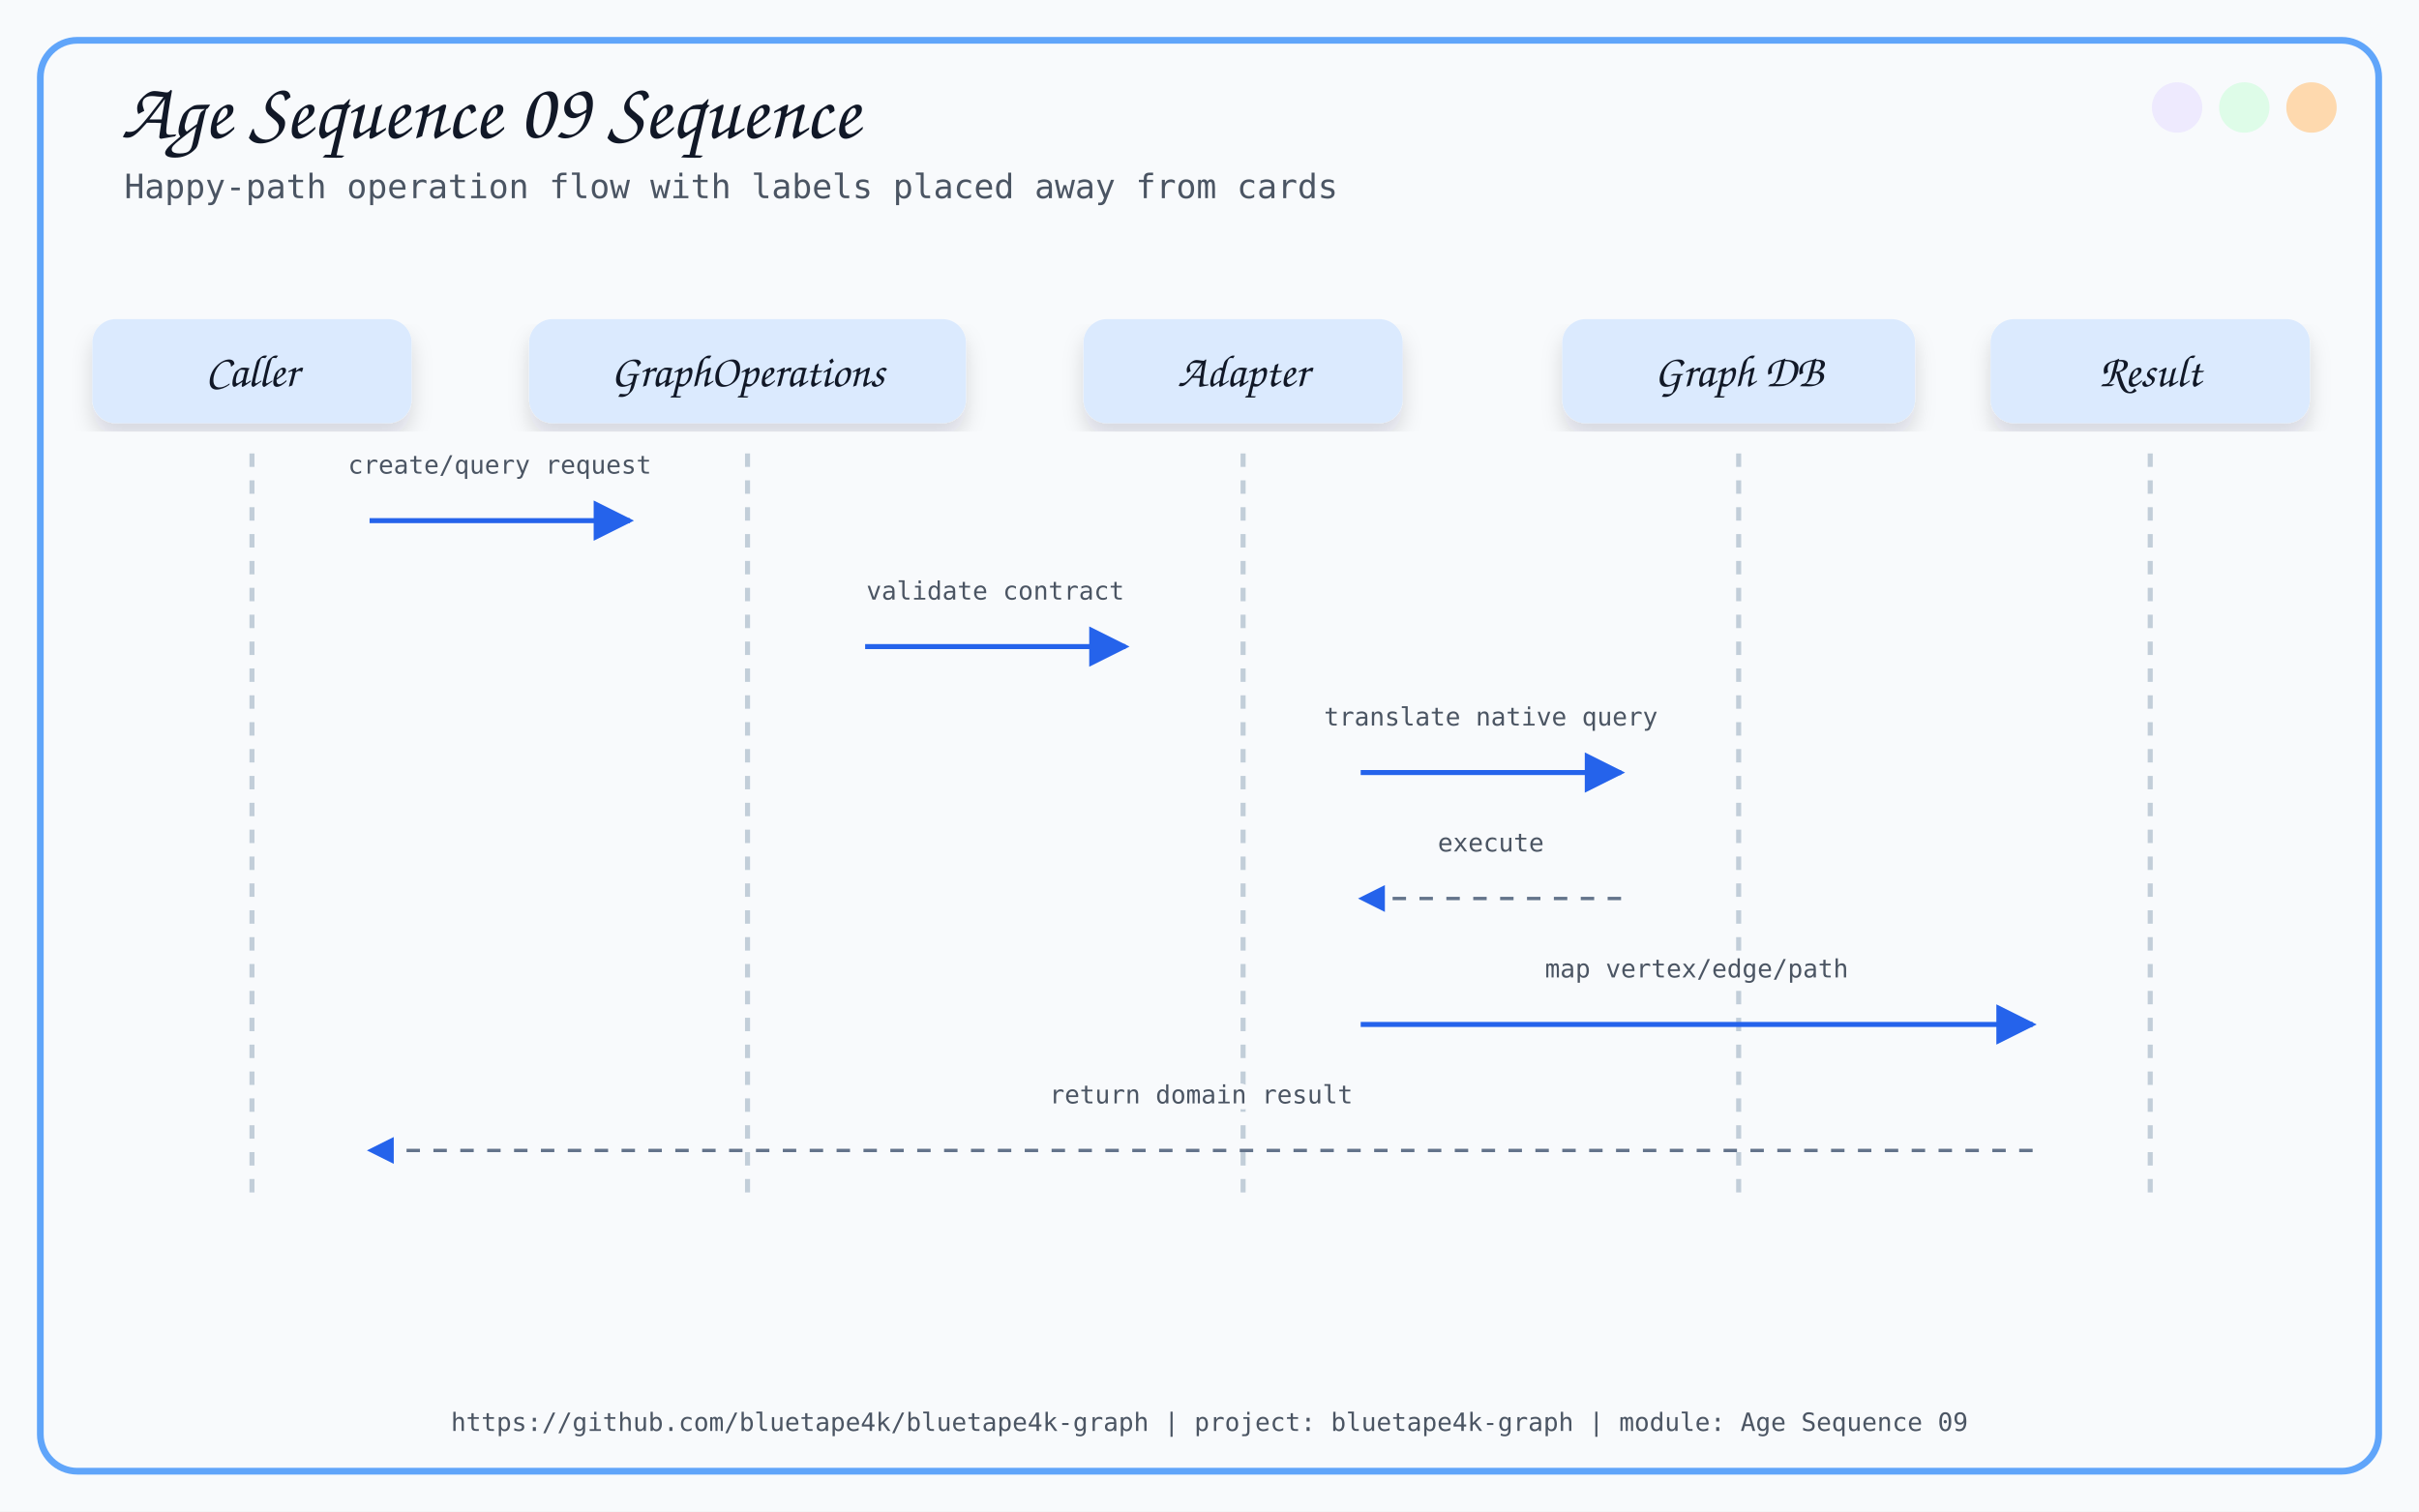
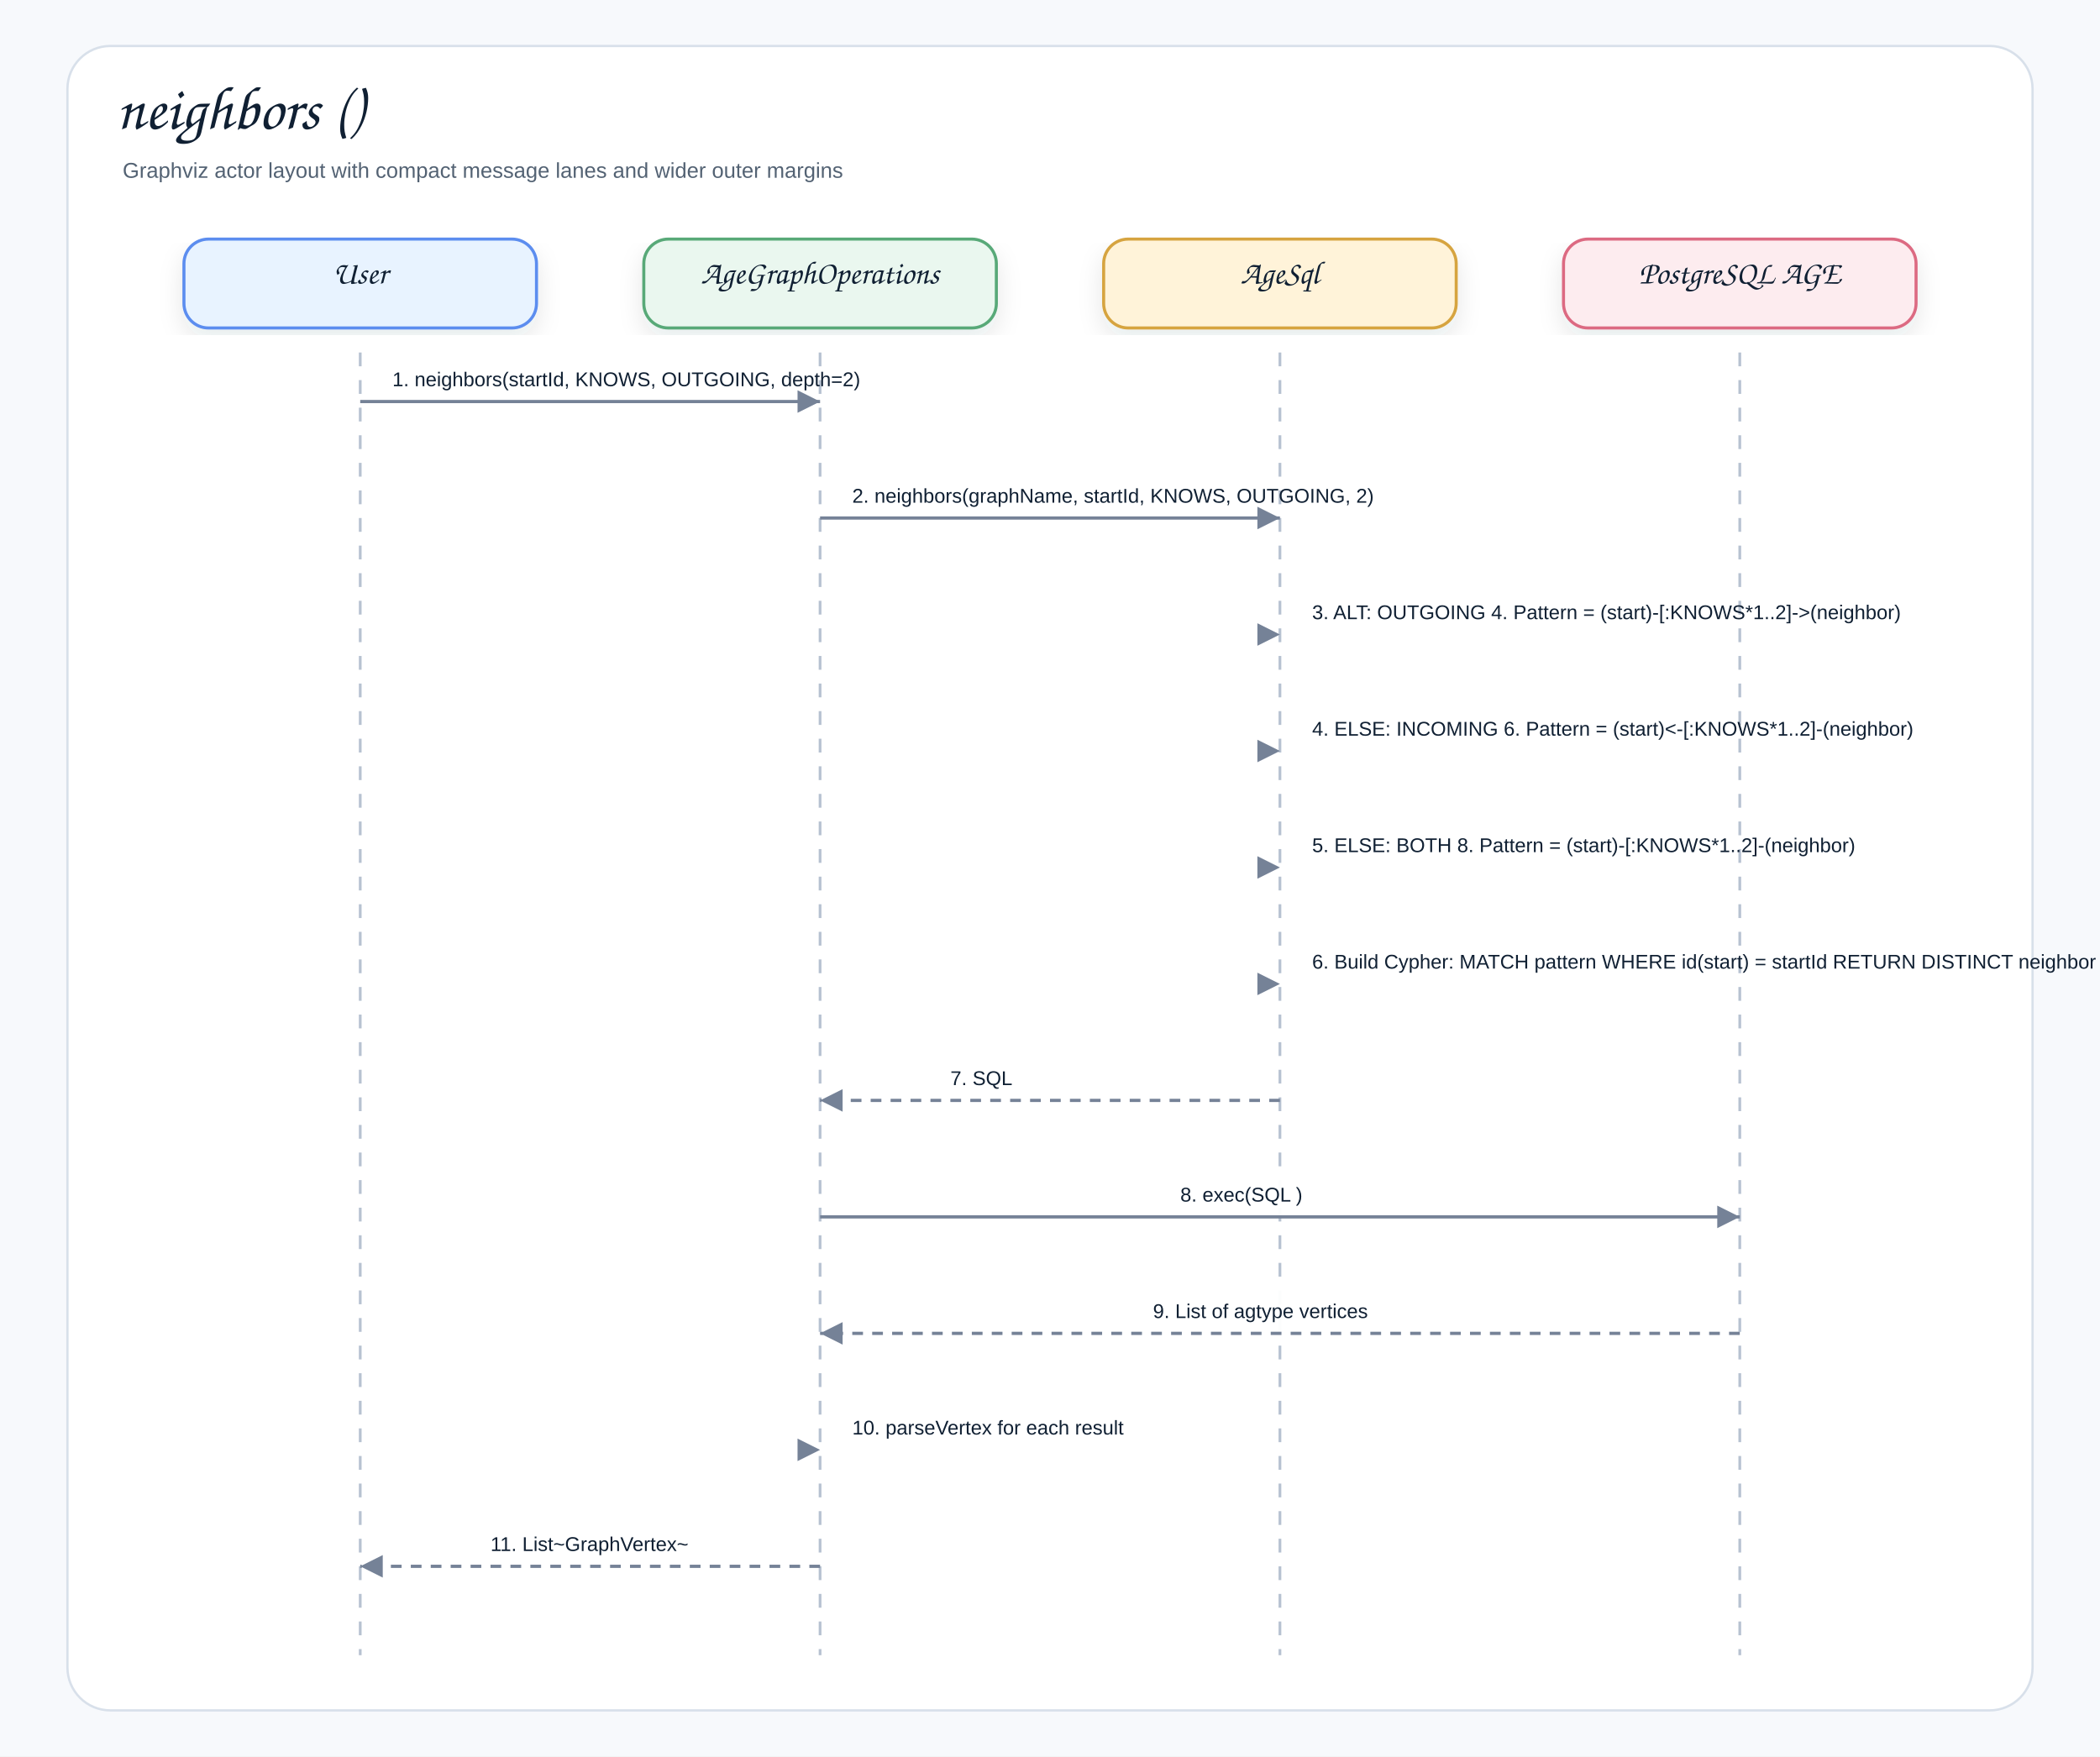
- <svg xmlns="http://www.w3.org/2000/svg" width="1440" height="900" viewBox="0 0 1440 900">
+ <svg xmlns="http://www.w3.org/2000/svg" width="1370" height="1146" viewBox="0 0 1370 1146" role="img" aria-label="neighbors ()">
  <defs>
-     <filter id="softShadow" x="-8%" y="-8%" width="116%" height="116%">
-       <feDropShadow dx="0" dy="8" stdDeviation="6" flood-color="#0F172A" flood-opacity="0.14" />
+     <filter id="shadow" x="-8%" y="-8%" width="116%" height="116%">
+       <feDropShadow dx="0" dy="7" stdDeviation="8" flood-color="#1f2937" flood-opacity="0.10" />
    </filter>
-     <marker id="arrow" viewBox="0 0 10 10" refX="9" refY="5" markerWidth="8" markerHeight="8" orient="auto-start-reverse">
-       <path d="M 0 0 L 10 5 L 0 10 z" fill="#2563EB" />
+     <marker id="arrow" markerWidth="9" markerHeight="9" refX="8" refY="4.5" orient="auto" markerUnits="strokeWidth">
+       <path d="M1,1 L8,4.5 L1,8 Z" fill="#758297" />
    </marker>
+     <style>
+     .canvas{fill:#f7f9fc}.frame{fill:#fff;stroke:#d8e0ea;stroke-width:1.5}
+     .title{font-family:"Architects Daughter","Comic Sans MS","Comic Sans",cursive;font-size:40px;font-weight:400;fill:#102033}
+     .subtitle{font-family:"Comic Sans MS","Comic Sans","Comic Neue",Arial,sans-serif;font-size:14px;font-weight:400;fill:#536273}
+     .label{font-family:"Architects Daughter","Comic Sans MS","Comic Sans",cursive;font-size:21px;font-weight:400;fill:#102033}
+     .small{font-family:"Comic Sans MS","Comic Sans","Comic Neue",Arial,sans-serif;font-size:12px;font-weight:400;fill:#536273}
+     .strong{font-family:"Comic Sans MS","Comic Sans","Comic Neue",Arial,sans-serif;font-size:13px;font-weight:400;fill:#102033}
+     .card{stroke-width:2.0;filter:url(#shadow)}
+     .line{stroke:#758297;stroke-width:2.1;fill:none;marker-end:url(#arrow)}
+     .dashed{stroke:#758297;stroke-width:2.1;stroke-dasharray:7 6;fill:none;marker-end:url(#arrow)}
+     .lifeline{stroke:#b7c2d1;stroke-width:1.8;stroke-dasharray:9 9}
+   </style>
  </defs>
-   <style>
-       .title { font-family: 'Architects Daughter', cursive; font-size: 48px; fill: #111827; }
-       .subtitle { font-family: 'Comic Mono', monospace; font-size: 20px; fill: #4B5563; }
-       .label { font-family: 'Architects Daughter', cursive; font-size: 27px; fill: #111827; }
-       .small { font-family: 'Comic Mono', monospace; font-size: 18px; fill: #374151; }
-       .tiny { font-family: 'Comic Mono', monospace; font-size: 15px; fill: #4B5563; }
-       .card { filter: url(#softShadow); }
-       .line { stroke: #2563EB; stroke-width: 3; fill: none; marker-end: url(#arrow); }
-       .thin { stroke: #60A5FA; stroke-width: 2; fill: none; marker-end: url(#arrow); }
-       .dash { stroke: #64748B; stroke-width: 2; stroke-dasharray: 8 8; fill: none; marker-end: url(#arrow); }
-     </style>
-   <rect x="0" y="0" width="1440" height="900" fill="#F8FAFC" />
-   <rect x="24" y="24" width="1392" height="852" rx="22" fill="none" stroke="#60A5FA" stroke-width="4" />
-   <circle cx="1376" cy="64" r="15" fill="#FED7AA" opacity="0.95" />
-   <circle cx="1336" cy="64" r="15" fill="#DCFCE7" opacity="0.95" />
-   <circle cx="1296" cy="64" r="15" fill="#EDE9FE" opacity="0.95" />
-   <text x="72" y="82" class="title">Age Sequence 09 Sequence</text>
-   <text x="74" y="118" class="subtitle">Happy-path operation flow with labels placed away from cards</text>
-   <text x="720.0" y="852" text-anchor="middle" class="tiny">https://github.com/bluetape4k/bluetape4k-graph | project: bluetape4k-graph | module: Age Sequence 09</text>
-   <rect x="55.0" y="190" width="190" height="62" rx="14" fill="#DBEAFE" class="card" />
-   <text x="150" y="230" text-anchor="middle" class="label">Caller</text>
-   <line x1="150" y1="270" x2="150" y2="710" stroke="#C2CED9" stroke-width="3" stroke-dasharray="8 8" />
-   <rect x="315.0" y="190" width="260" height="62" rx="14" fill="#DBEAFE" class="card" />
-   <text x="445" y="230" text-anchor="middle" class="label">GraphOperations</text>
-   <line x1="445" y1="270" x2="445" y2="710" stroke="#C2CED9" stroke-width="3" stroke-dasharray="8 8" />
-   <rect x="645.0" y="190" width="190" height="62" rx="14" fill="#DBEAFE" class="card" />
-   <text x="740" y="230" text-anchor="middle" class="label">Adapter</text>
-   <line x1="740" y1="270" x2="740" y2="710" stroke="#C2CED9" stroke-width="3" stroke-dasharray="8 8" />
-   <rect x="930.0" y="190" width="210" height="62" rx="14" fill="#DBEAFE" class="card" />
-   <text x="1035" y="230" text-anchor="middle" class="label">Graph DB</text>
-   <line x1="1035" y1="270" x2="1035" y2="710" stroke="#C2CED9" stroke-width="3" stroke-dasharray="8 8" />
-   <rect x="1185.0" y="190" width="190" height="62" rx="14" fill="#DBEAFE" class="card" />
-   <text x="1280" y="230" text-anchor="middle" class="label">Result</text>
-   <line x1="1280" y1="270" x2="1280" y2="710" stroke="#C2CED9" stroke-width="3" stroke-dasharray="8 8" />
-   <path d="M 220 310 C 297.5 310, 297.5 310, 375 310" class="line" />
-   <text x="297.5" y="282.0" text-anchor="middle" class="tiny" stroke="#F8FAFC" stroke-width="7" stroke-linejoin="round">create/query request</text>
-   <text x="297.5" y="282.0" text-anchor="middle" class="tiny">create/query request</text>
-   <path d="M 515 385 C 592.5 385, 592.5 385, 670 385" class="line" />
-   <text x="592.5" y="357.0" text-anchor="middle" class="tiny" stroke="#F8FAFC" stroke-width="7" stroke-linejoin="round">validate contract</text>
-   <text x="592.5" y="357.0" text-anchor="middle" class="tiny">validate contract</text>
-   <path d="M 810 460 C 887.5 460, 887.5 460, 965 460" class="line" />
-   <text x="887.5" y="432.0" text-anchor="middle" class="tiny" stroke="#F8FAFC" stroke-width="7" stroke-linejoin="round">translate native query</text>
-   <text x="887.5" y="432.0" text-anchor="middle" class="tiny">translate native query</text>
-   <path d="M 965 535 C 887.5 535, 887.5 535, 810 535" class="dash" />
-   <text x="887.5" y="507.0" text-anchor="middle" class="tiny" stroke="#F8FAFC" stroke-width="7" stroke-linejoin="round">execute</text>
-   <text x="887.5" y="507.0" text-anchor="middle" class="tiny">execute</text>
-   <path d="M 810 610 C 1010.0 610, 1010.0 610, 1210 610" class="line" />
-   <text x="1010.0" y="582.0" text-anchor="middle" class="tiny" stroke="#F8FAFC" stroke-width="7" stroke-linejoin="round">map vertex/edge/path</text>
-   <text x="1010.0" y="582.0" text-anchor="middle" class="tiny">map vertex/edge/path</text>
-   <path d="M 1210 685 C 715.0 685, 715.0 685, 220 685" class="dash" />
-   <text x="715.0" y="657.0" text-anchor="middle" class="tiny" stroke="#F8FAFC" stroke-width="7" stroke-linejoin="round">return domain result</text>
-   <text x="715.0" y="657.0" text-anchor="middle" class="tiny">return domain result</text>
+   <rect class="canvas" width="1370" height="1146" />
+   <rect class="frame" x="44" y="30" width="1282" height="1086" rx="28" />
+   <text class="title" x="76" y="84">neighbors ()</text>
+   <text class="subtitle" x="80" y="116">Graphviz actor layout with compact message lanes and wider outer margins</text>
+   <rect class="card" x="120.0" y="156" width="230" height="58" rx="16" fill="#E8F3FF" stroke="#5B8DEF" />
+   <text class="label" x="235.0" y="185.0" text-anchor="middle">User</text>
+   <line class="lifeline" x1="235.0" y1="230" x2="235.0" y2="1080" />
+   <rect class="card" x="420.0" y="156" width="230" height="58" rx="16" fill="#EAF7EF" stroke="#58A978" />
+   <text class="label" x="535.0" y="185.0" text-anchor="middle">AgeGraphOperations</text>
+   <line class="lifeline" x1="535.0" y1="230" x2="535.0" y2="1080" />
+   <rect class="card" x="720.0" y="156" width="230" height="58" rx="16" fill="#FFF3D9" stroke="#D6A441" />
+   <text class="label" x="835.0" y="185.0" text-anchor="middle">AgeSql</text>
+   <line class="lifeline" x1="835.0" y1="230" x2="835.0" y2="1080" />
+   <rect class="card" x="1020.0" y="156" width="230" height="58" rx="16" fill="#FDECEF" stroke="#DC6B82" />
+   <text class="label" x="1135.0" y="185.0" text-anchor="middle">PostgreSQL AGE</text>
+   <line class="lifeline" x1="1135.0" y1="230" x2="1135.0" y2="1080" />
+   <rect x="246.0" y="232.0" width="278.0" height="30" rx="10" fill="#ffffff" opacity="0.96" />
+   <text class="strong" x="256.0" y="252.0">1. neighbors(startId, KNOWS, OUTGOING, depth=2)</text>
+   <path class="line" d="M235.0 262.0 L535.0 262.0" />
+   <rect x="546.0" y="308.0" width="278.0" height="30" rx="10" fill="#ffffff" opacity="0.96" />
+   <text class="strong" x="556.0" y="328.0">2. neighbors(graphName, startId, KNOWS, OUTGOING, 2)</text>
+   <path class="line" d="M535.0 338.0 L835.0 338.0" />
+   <rect x="846.0" y="384.0" width="-22.0" height="30" rx="10" fill="#ffffff" opacity="0.96" />
+   <text class="strong" x="856.0" y="404.0">3. ALT: OUTGOING 4. Pattern = (start)-[:KNOWS*1..2]-&gt;(neighbor)</text>
+   <path class="line" d="M835.0 414.0 L835.0 414.0" />
+   <rect x="846.0" y="460.0" width="-22.0" height="30" rx="10" fill="#ffffff" opacity="0.96" />
+   <text class="strong" x="856.0" y="480.0">4. ELSE: INCOMING 6. Pattern = (start)&lt;-[:KNOWS*1..2]-(neighbor)</text>
+   <path class="line" d="M835.0 490.0 L835.0 490.0" />
+   <rect x="846.0" y="536.0" width="-22.0" height="30" rx="10" fill="#ffffff" opacity="0.96" />
+   <text class="strong" x="856.0" y="556.0">5. ELSE: BOTH 8. Pattern = (start)-[:KNOWS*1..2]-(neighbor)</text>
+   <path class="line" d="M835.0 566.0 L835.0 566.0" />
+   <rect x="846.0" y="612.0" width="-22.0" height="30" rx="10" fill="#ffffff" opacity="0.96" />
+   <text class="strong" x="856.0" y="632.0">6. Build Cypher: MATCH pattern WHERE id(start) = startId RETURN DISTINCT neighbor</text>
+   <path class="line" d="M835.0 642.0 L835.0 642.0" />
+   <rect x="610.0" y="688.0" width="150.0" height="30" rx="10" fill="#ffffff" opacity="0.96" />
+   <text class="strong" x="620.0" y="708.0">7. SQL</text>
+   <path class="dashed" d="M835.0 718.0 L535.0 718.0" />
+   <rect x="760.0" y="764.0" width="150.0" height="30" rx="10" fill="#ffffff" opacity="0.96" />
+   <text class="strong" x="770.0" y="784.0">8. exec(SQL )</text>
+   <path class="line" d="M535.0 794.0 L1135.0 794.0" />
+   <rect x="742.2" y="840.0" width="185.6" height="30" rx="10" fill="#ffffff" opacity="0.96" />
+   <text class="strong" x="752.2" y="860.0">9. List of agtype vertices</text>
+   <path class="dashed" d="M1135.0 870.0 L535.0 870.0" />
+   <rect x="546.0" y="916.0" width="-22.0" height="30" rx="10" fill="#ffffff" opacity="0.96" />
+   <text class="strong" x="556.0" y="936.0">10. parseVertex for each result</text>
+   <path class="line" d="M535.0 946.0 L535.0 946.0" />
+   <rect x="310.0" y="992.0" width="150.0" height="30" rx="10" fill="#ffffff" opacity="0.96" />
+   <text class="strong" x="320.0" y="1012.0">11. List~GraphVertex~</text>
+   <path class="dashed" d="M535.0 1022.0 L235.0 1022.0" />
</svg>
